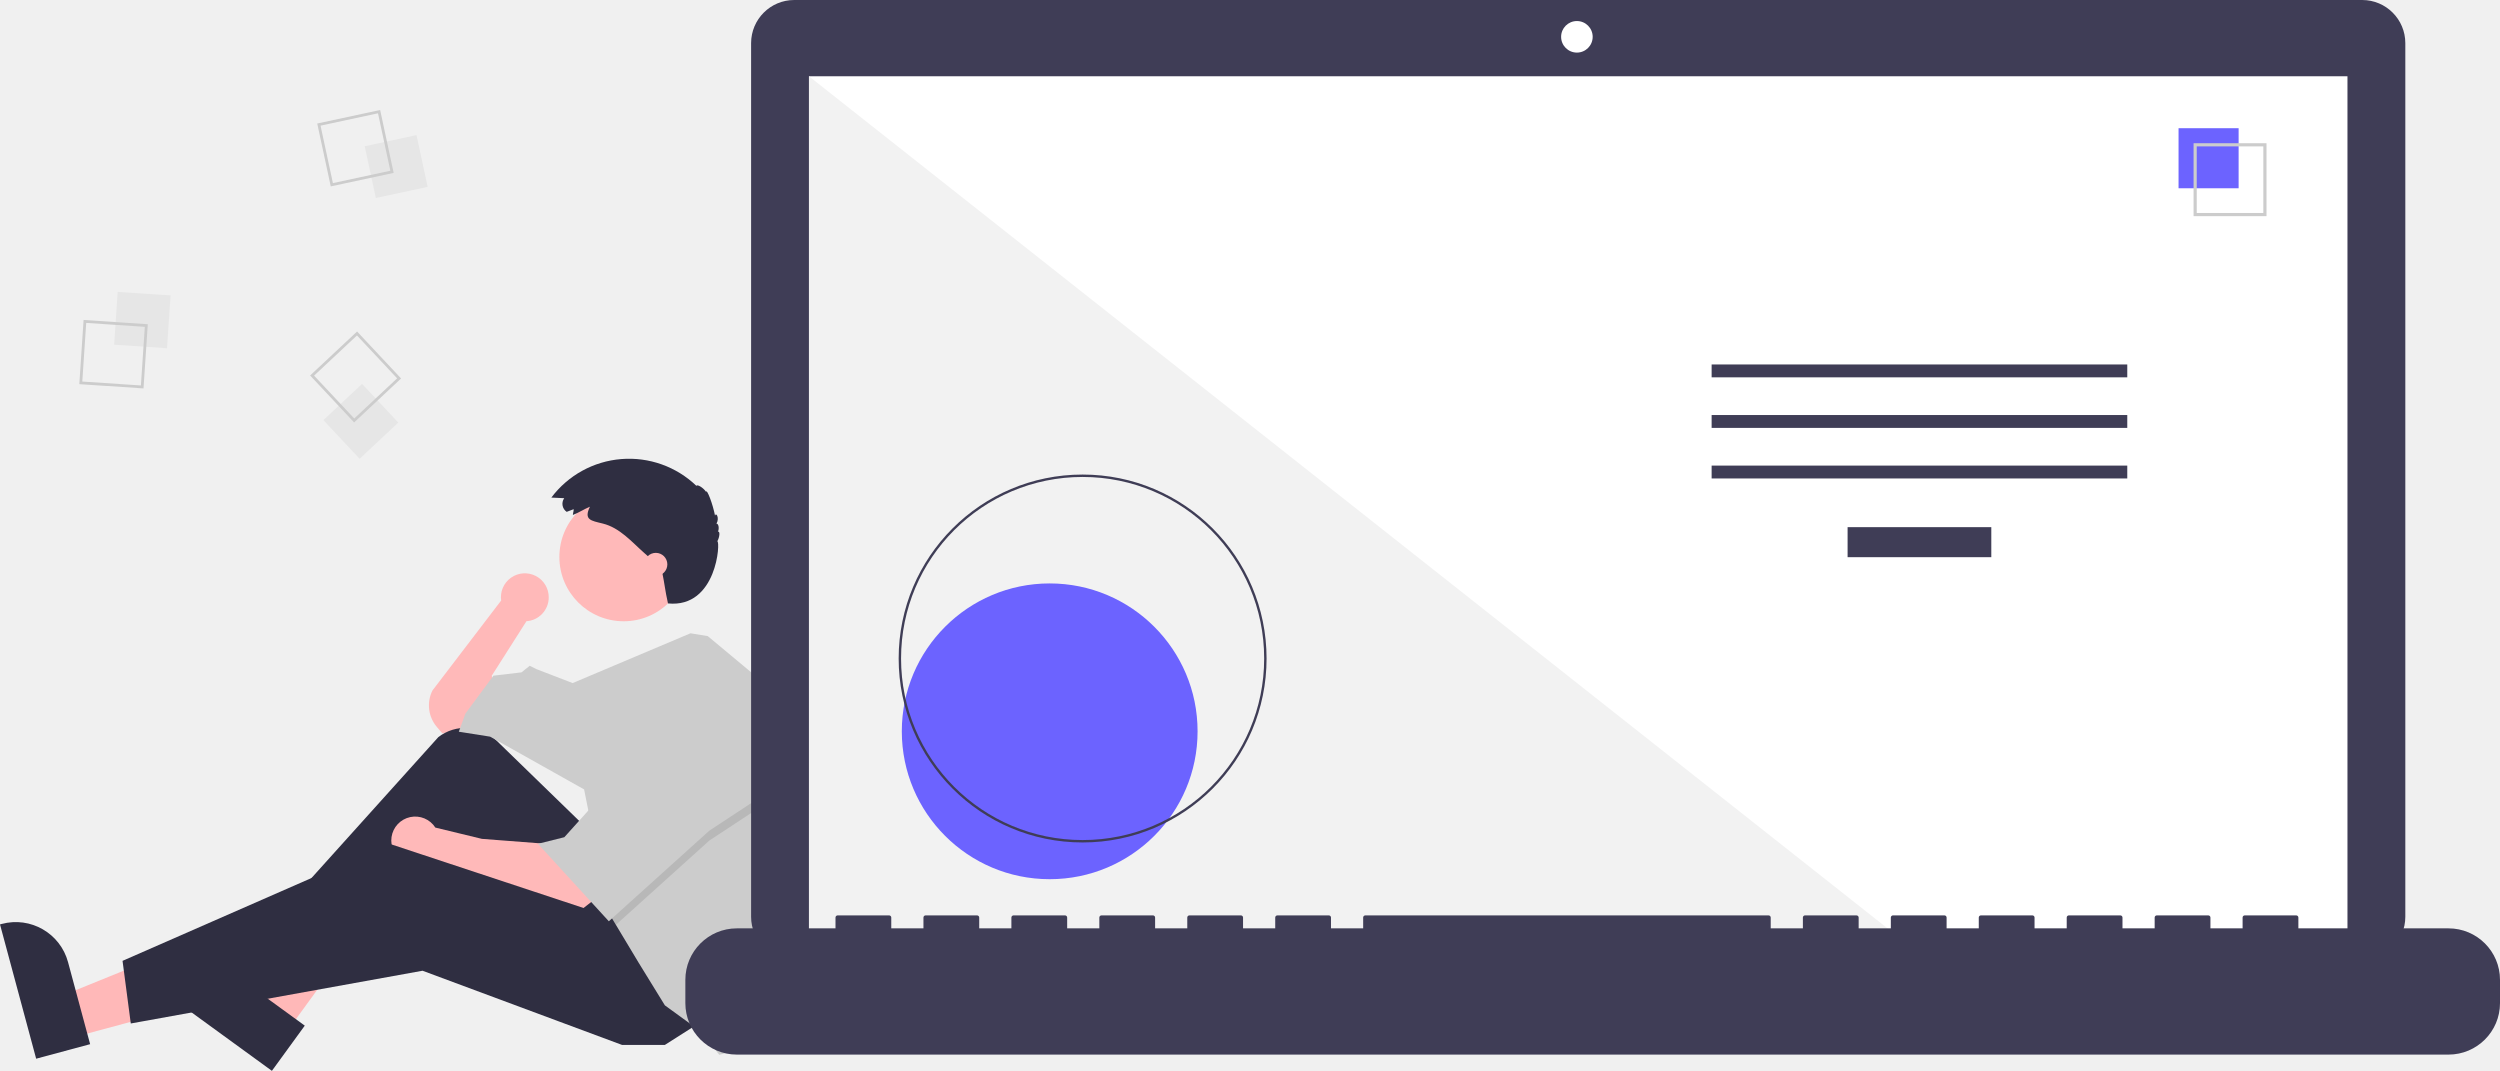
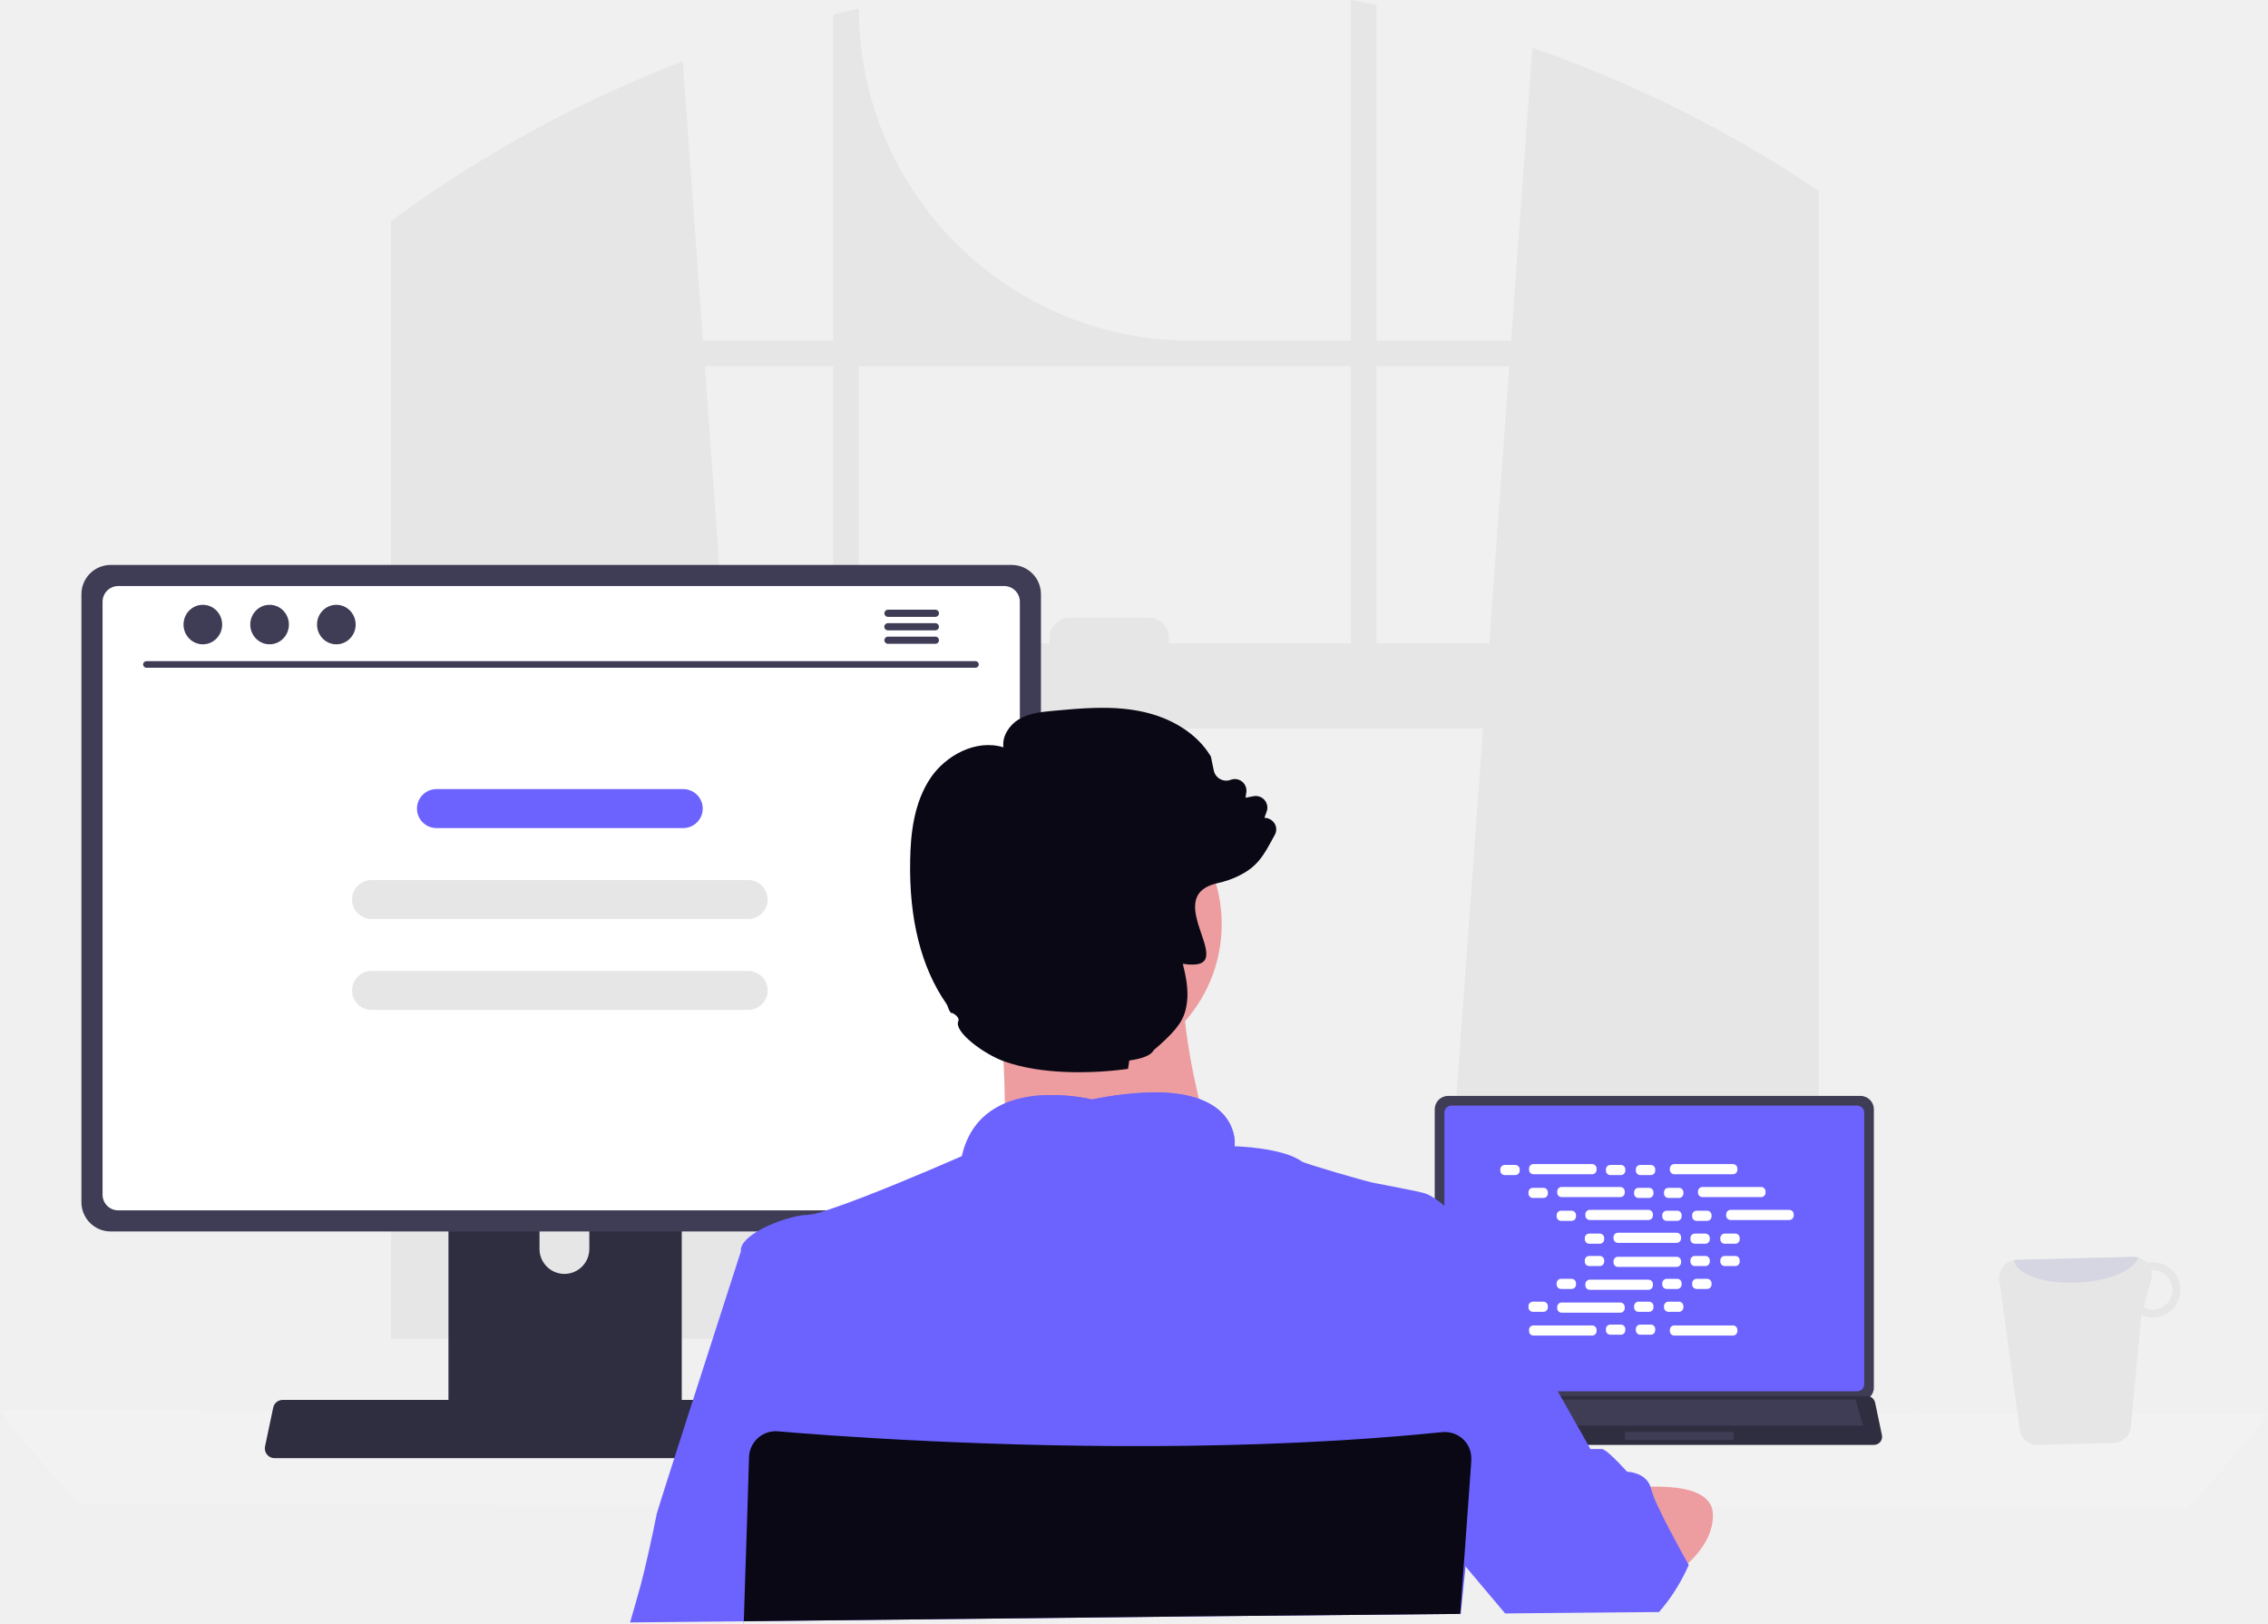
- <svg xmlns="http://www.w3.org/2000/svg" width="1019.484" height="436.681" viewBox="0 0 1019.484 436.681" role="img" artist="Katerina Limpitsouni" source="https://undraw.co/">
-   <path d="M314.028,475.274a9.751,9.751,0,1,0-19.407,1.282l-28.014,36.686a13.583,13.583,0,0,0,1.836,14.914l2.198,2.564,10.083-2.017,11.428-10.083L290.806,507.192l14.117-22.183-.018-.016A9.743,9.743,0,0,0,314.028,475.274Z" transform="translate(-90.2579 -231.6594)" fill="#ffb9b9" />
-   <polygon points="30.041 422.968 25.468 405.984 88.8 380.265 95.549 405.331 30.041 422.968" fill="#ffb8b8" />
-   <path d="M105.002,663.391,90.258,608.629l.693-.187a22.075,22.075,0,0,1,27.054,15.575l0.0.001L127.01,657.466Z" transform="translate(-90.2579 -231.6594)" fill="#2f2e41" />
-   <polygon points="117.278 420.254 103.054 409.91 136.185 350.121 157.179 365.388 117.278 420.254" fill="#ffb8b8" />
-   <path d="M201.137,668.341,155.271,634.985l.422-.58a22.075,22.075,0,0,1,30.835-4.87l.001.001L214.542,649.908Z" transform="translate(-90.2579 -231.6594)" fill="#2f2e41" />
-   <path d="M328.45,568.364l-35.795-34.773a18.076,18.076,0,0,0-23.668-1.322L201.401,607.352l6.05,9.411L271.984,573.069l43.694,57.139,41.678-20.838Z" transform="translate(-90.2579 -231.6594)" fill="#2f2e41" />
-   <path d="M312.989,575.758l-26.217-2.017-18.986-4.603a9.753,9.753,0,1,0-1.85,12.656l-.003.014,11.428,4.706,49.072,16.806,6.05-4.706Z" transform="translate(-90.2579 -231.6594)" fill="#ffb9b9" />
-   <polygon points="285.92 416.699 271.131 426.11 253.653 426.11 172.315 395.86 53.332 417.371 49.971 391.826 158.871 344.099 254.326 375.693 285.92 416.699" fill="#2f2e41" />
-   <circle cx="254.326" cy="227.132" r="26.217" fill="#ffb9b9" />
-   <path d="M412.417,563.463a150.631,150.631,0,0,1-7.388,46.592l-1.963,6.037-9.411,43.022-10.083,2.689-7.394-9.411-14.789-10.755L350.634,624.158,341.411,608.791l-2.877-4.8-10.083-50.416-38.317-21.511-12.772-2.017,2.689-7.394,11.428-15.461L302.906,505.847l3.361-2.689,2.689,1.344,14.823,5.71,48.057-20.304,7.031,1.15L403.067,511.225A150.499,150.499,0,0,1,412.417,563.463Z" transform="translate(-90.2579 -231.6594)" fill="#ccc" />
-   <polygon points="314.825 325.949 289.281 342.754 251.153 377.131 248.276 372.332 240.209 331.999 242.226 331.999 263.065 293.683 314.825 325.949" opacity="0.1" style="isolation:isolate" />
-   <polygon points="263.065 289.649 242.226 327.965 230.126 341.41 219.371 344.099 248.276 375.693 289.281 338.721 314.825 321.915 263.065 289.649" fill="#ccc" />
-   <path d="M324.193,439.299l-2.841,1.093a3.965,3.965,0,0,1-1.06-5.507q.023-.034.047-.067l-5.249-.246a39.637,39.637,0,0,1,59.173-4.77c.239-.823,2.844.778,3.908,2.402.357-1.339,2.8,5.135,3.664,9.712.4-1.524,1.938.936.591,3.297.854-.125,1.239,2.059.578,3.276.934-.439.777,2.169-.236,3.911,1.333-.118-.114,27.331-20.114,25.331-1.392-6.397-1-6-2.64-14.226-.763-.81-1.599-1.548-2.433-2.284l-4.513-3.983c-5.247-4.632-10.021-10.348-17.011-12.08-4.804-1.19-7.841-1.458-5.223-6.872-2.365.987-4.574,2.455-6.961,3.372C323.905,440.902,324.239,440.055,324.193,439.299Z" transform="translate(-90.2579 -231.6594)" fill="#2f2e41" />
-   <circle cx="267.434" cy="230.157" r="4.706" fill="#ffb9b9" />
-   <rect x="137.514" y="351.376" width="21.61" height="21.61" transform="translate(-313.1754 254.4458) rotate(-86.18992)" fill="#e6e6e6" style="isolation:isolate" />
-   <path d="M124.344,362.131l26.183,1.744-1.744,26.183-26.183-1.744Zm24.969,2.806-23.906-1.592-1.592,23.906,23.906,1.592Z" transform="translate(-90.2579 -231.6594)" fill="#ccc" />
-   <rect x="241.009" y="288.772" width="21.61" height="21.61" transform="translate(-147.5724 -172.0746) rotate(-12.12675)" fill="#e6e6e6" style="isolation:isolate" />
-   <path d="M245.278,276.51l5.513,25.655-25.655,5.513-5.513-25.655Zm4.157,24.779-5.033-23.424-23.424,5.033,5.033,23.424Z" transform="translate(-90.2579 -231.6594)" fill="#ccc" />
-   <rect x="226.603" y="392.674" width="21.61" height="21.61" transform="translate(-301.9456 39.64172) rotate(-43.12712)" fill="#e6e6e6" style="isolation:isolate" />
-   <path d="M253.815,385.997,234.663,403.935l-17.939-19.152,19.152-17.939Zm-19.099,16.326,17.486-16.379-16.379-17.486-17.486,16.379Z" transform="translate(-90.2579 -231.6594)" fill="#ccc" />
-   <path d="M1053.535,231.659H414.152a17.598,17.598,0,0,0-17.599,17.598v356.252a17.599,17.599,0,0,0,17.599,17.599H1053.535a17.599,17.599,0,0,0,17.599-17.599V249.258a17.599,17.599,0,0,0-17.599-17.598Z" transform="translate(-90.2579 -231.6594)" fill="#3f3d56" />
-   <rect x="329.89" y="31.101" width="627.391" height="353.913" fill="#fff" />
-   <circle cx="643.049" cy="15.014" r="6.435" fill="#fff" />
-   <polygon points="777.858 385.015 329.89 385.015 329.89 31.102 777.858 385.015" fill="#f2f2f2" style="isolation:isolate" />
-   <circle cx="428.058" cy="298.224" r="60.307" fill="#6c63ff" />
-   <path d="M531.741,575.21a75.016,75.016,0,1,1,75.016-75.016A75.016,75.016,0,0,1,531.741,575.21Zm0-149.051A74.035,74.035,0,1,0,605.776,500.194a74.035,74.035,0,0,0-74.035-74.035Z" transform="translate(-90.2579 -231.6594)" fill="#3f3d56" />
-   <rect x="753.437" y="214.97" width="58.605" height="12.246" fill="#3f3d56" />
-   <rect x="697.991" y="148.627" width="169.497" height="5.248" fill="#3f3d56" />
-   <rect x="697.991" y="169.246" width="169.497" height="5.248" fill="#3f3d56" />
-   <rect x="697.991" y="189.866" width="169.497" height="5.248" fill="#3f3d56" />
-   <rect x="888.401" y="52.282" width="24.492" height="24.492" fill="#6c63ff" />
-   <path d="M1014.522,319.804h-29.74v-29.74h29.74Zm-28.447-1.293h27.154V291.357H986.075Z" transform="translate(-90.2579 -231.6594)" fill="#ccc" />
-   <path d="M1088.749,610.239h-61.229v-4.412a.875.875,0,0,0-.875-.875h-20.993a.875.875,0,0,0-.875.875v4.412H991.657v-4.412a.875.875,0,0,0-.875-.875H969.789a.875.875,0,0,0-.875.875h0v4.412H955.794v-4.412a.875.875,0,0,0-.875-.875h-20.993a.875.875,0,0,0-.875.875h0v4.412H919.931v-4.412a.875.875,0,0,0-.875-.875H898.064a.875.875,0,0,0-.875.875v4.412H884.068v-4.412a.875.875,0,0,0-.875-.875H862.201a.875.875,0,0,0-.875.875h0v4.412H848.205v-4.412a.875.875,0,0,0-.875-.875H826.338a.875.875,0,0,0-.875.875h0v4.412H812.343v-4.412a.875.875,0,0,0-.875-.875H647.023a.875.875,0,0,0-.875.875h0v4.412H633.028v-4.412a.875.875,0,0,0-.875-.875H611.161a.875.875,0,0,0-.875.875h0v4.412h-13.121v-4.412a.875.875,0,0,0-.875-.875h-20.993a.875.875,0,0,0-.875.875h0v4.412H561.302v-4.412a.875.875,0,0,0-.875-.875H539.435a.875.875,0,0,0-.875.875h0v4.412H525.44v-4.412a.875.875,0,0,0-.875-.875H503.572a.875.875,0,0,0-.875.875h0v4.412h-13.121v-4.412a.875.875,0,0,0-.875-.875H467.709a.875.875,0,0,0-.875.875v4.412H453.714v-4.412a.875.875,0,0,0-.875-.875H431.846a.875.875,0,0,0-.875.875h0v4.412H390.735A20.993,20.993,0,0,0,369.742,631.232v9.492A20.993,20.993,0,0,0,390.735,661.717h698.014a20.993,20.993,0,0,0,20.993-20.993V631.232A20.993,20.993,0,0,0,1088.749,610.239Z" transform="translate(-90.2579 -231.6594)" fill="#3f3d56" />
+ <svg xmlns="http://www.w3.org/2000/svg" width="800" height="572.62" viewBox="0 0 800 572.62" role="img" artist="Katerina Limpitsouni" source="https://undraw.co/">
+   <g transform="translate(-28.583 -435)">
+     <path d="M878.163,227.233c-1-.664-2-1.294-3-1.936a435.517,435.517,0,0,0-91.985-44.589l-7.491,103.335H728.2V165.624c-2.989-.618-6-1.2-9.014-1.752V284.043H662.753A117.137,117.137,0,0,1,545.616,166.906h0c-3.024.653-6.025,1.352-9.026,2.1V284.043H490.627l-7.136-98.536a436.225,436.225,0,0,0-93.851,49.858c-.5.344-1.008.7-1.5,1.042-2.531,1.775-5.028,3.585-7.514,5.418V636.049H516.089l-2.394-33.158L500.523,420.835H765.779L752.607,602.891l-2.394,33.158H884.176V231.219Q881.186,229.192,878.163,227.233ZM536.591,390.769H498.347l-7.067-97.7h45.311Zm182.595,0H654.953v-1.936a7.078,7.078,0,0,0-7.09-7.078H619.939a7.075,7.075,0,0,0-7.078,7.078v1.936H545.616v-97.7H719.186Zm9.014,0v-97.7h46.834l-7.067,97.7Z" transform="translate(-214.08 271.129)" fill="#e6e6e6" />
+     <path d="M206.59,598.162a316.829,316.829,0,0,0,28.591,33.158L978,632.466a316.84,316.84,0,0,0,28.591-33.159Z" transform="translate(-178.007 334.261)" fill="#f2f2f2" />
+     <path d="M702.02,506.061v98.163a4.721,4.721,0,0,0,4.718,4.718H852.2a4.722,4.722,0,0,0,4.718-4.718V506.061a4.724,4.724,0,0,0-4.718-4.713H706.738a4.724,4.724,0,0,0-4.718,4.713Z" transform="translate(-167.359 320.188)" fill="#3f3d56" />
+     <path d="M705,506.849v95.73a2.526,2.526,0,0,0,2.521,2.521h143.04a2.526,2.526,0,0,0,2.521-2.521v-95.73a2.527,2.527,0,0,0-2.521-2.527H707.521A2.527,2.527,0,0,0,705,506.849Z" transform="translate(-166.926 320.62)" fill="#6c63ff" />
+     <path d="M699.446,609.93A2.829,2.829,0,0,0,701.672,611H857.433a2.866,2.866,0,0,0,2.8-3.454l-2.418-11.485a2.871,2.871,0,0,0-1.785-2.082,2.775,2.775,0,0,0-1.017-.192H704.08a2.776,2.776,0,0,0-1.017.192,2.871,2.871,0,0,0-1.785,2.082l-2.418,11.485a2.864,2.864,0,0,0,.585,2.389Z" transform="translate(-167.827 333.625)" fill="#2f2e41" />
+     <rect width="4.797" height="2.878" rx="0.488" transform="translate(542.16 932.354) rotate(180)" fill="#3f3d56" />
+     <rect width="4.797" height="2.878" rx="0.488" transform="translate(542.274 937.151) rotate(180)" fill="#3f3d56" />
+     <path d="M.559,0H37.82a.559.559,0,0,1,.559.559v1.76a.559.559,0,0,1-.559.559H.559A.559.559,0,0,1,0,2.319V.559A.559.559,0,0,1,.559,0Z" transform="translate(640.14 942.909) rotate(180)" fill="#3f3d56" />
+     <rect width="6.833" height="3.576" rx="1.561" transform="translate(557.798 845.887)" fill="#fff" />
+     <rect width="6.833" height="3.576" rx="1.561" transform="translate(595.05 845.887)" fill="#fff" />
+     <rect width="6.833" height="3.576" rx="1.561" transform="translate(605.604 845.887)" fill="#fff" />
+     <rect width="23.819" height="3.576" rx="1.561" transform="translate(567.931 845.588)" fill="#fff" />
+     <rect width="23.819" height="3.576" rx="1.561" transform="translate(617.599 845.588)" fill="#fff" />
+     <rect width="6.833" height="3.576" rx="1.561" transform="translate(567.732 853.957)" fill="#fff" />
+     <rect width="6.833" height="3.576" rx="1.561" transform="translate(604.983 853.957)" fill="#fff" />
+     <rect width="6.833" height="3.576" rx="1.561" transform="translate(615.538 853.957)" fill="#fff" />
+     <rect width="23.819" height="3.576" rx="1.561" transform="translate(577.865 853.659)" fill="#fff" />
+     <rect width="23.819" height="3.576" rx="1.561" transform="translate(627.532 853.659)" fill="#fff" />
+     <rect width="6.833" height="3.576" rx="1.561" transform="translate(577.666 862.029)" fill="#fff" />
+     <rect width="6.833" height="3.576" rx="1.561" transform="translate(614.916 862.029)" fill="#fff" />
+     <rect width="6.833" height="3.576" rx="1.561" transform="translate(625.471 862.029)" fill="#fff" />
+     <rect width="23.819" height="3.576" rx="1.561" transform="translate(587.798 861.73)" fill="#fff" />
+     <rect width="23.819" height="3.576" rx="1.561" transform="translate(637.466 861.73)" fill="#fff" />
+     <rect width="6.833" height="3.576" rx="1.561" transform="translate(587.599 870.099)" fill="#fff" />
+     <rect width="6.833" height="3.576" rx="1.561" transform="translate(624.85 870.099)" fill="#fff" />
+     <rect width="6.833" height="3.576" rx="1.561" transform="translate(635.404 870.099)" fill="#fff" />
+     <rect width="23.819" height="3.576" rx="1.561" transform="translate(597.732 869.801)" fill="#fff" />
+     <rect width="6.833" height="3.576" rx="1.561" transform="translate(595.05 902.193)" fill="#fff" />
+     <rect width="6.833" height="3.576" rx="1.561" transform="translate(605.604 902.193)" fill="#fff" />
+     <rect width="23.819" height="3.576" rx="1.561" transform="translate(617.599 902.491)" fill="#fff" />
+     <rect width="6.833" height="3.576" rx="1.561" transform="translate(557.798 902.193)" fill="#fff" />
+     <rect width="23.819" height="3.576" rx="1.561" transform="translate(567.931 902.491)" fill="#fff" />
+     <rect width="6.833" height="3.576" rx="1.561" transform="translate(567.732 894.122)" fill="#fff" />
+     <rect width="6.833" height="3.576" rx="1.561" transform="translate(604.983 894.122)" fill="#fff" />
+     <rect width="6.833" height="3.576" rx="1.561" transform="translate(615.538 894.122)" fill="#fff" />
+     <rect width="23.819" height="3.576" rx="1.561" transform="translate(577.865 894.42)" fill="#fff" />
+     <rect width="6.833" height="3.576" rx="1.561" transform="translate(577.666 886.051)" fill="#fff" />
+     <rect width="6.833" height="3.576" rx="1.561" transform="translate(614.916 886.051)" fill="#fff" />
+     <rect width="6.833" height="3.576" rx="1.561" transform="translate(625.471 886.051)" fill="#fff" />
+     <rect width="23.819" height="3.576" rx="1.561" transform="translate(587.798 886.349)" fill="#fff" />
+     <rect width="6.833" height="3.576" rx="1.561" transform="translate(587.599 877.98)" fill="#fff" />
+     <rect width="6.833" height="3.576" rx="1.561" transform="translate(624.85 877.98)" fill="#fff" />
+     <rect width="6.833" height="3.576" rx="1.561" transform="translate(635.404 877.98)" fill="#fff" />
+     <rect width="23.819" height="3.576" rx="1.561" transform="translate(597.732 878.278)" fill="#fff" />
+     <path d="M398.28,501.855V619.324h82.295V501.855a3.949,3.949,0,0,0-2.783-3.78,3.636,3.636,0,0,0-1.18-.183H402.254A3.967,3.967,0,0,0,398.28,501.855ZM430.4,542.218a8.785,8.785,0,1,1,17.57,0v13.63a8.785,8.785,0,1,1-17.57,0Z" transform="translate(-211.513 319.685)" fill="#2f2e41" />
+     <path d="M398.06,600.632V611.96a2.229,2.229,0,0,0,2.211,2.222h78.378a2.222,2.222,0,0,0,2.211-2.222V600.632Z" transform="translate(-211.545 334.62)" fill="#3f3d56" />
+     <path d="M285.25,348.139V562.621a10.316,10.316,0,0,0,10.308,10.308H613.4a10.316,10.316,0,0,0,10.308-10.308V348.139a10.322,10.322,0,0,0-10.308-10.3H295.558a10.321,10.321,0,0,0-10.308,10.3Z" transform="translate(-227.944 296.419)" fill="#3f3d56" />
+     <path d="M291.76,349.863V559.03a5.519,5.519,0,0,0,5.509,5.509H609.806a5.519,5.519,0,0,0,5.509-5.509V349.863a5.521,5.521,0,0,0-5.509-5.521H297.269A5.521,5.521,0,0,0,291.76,349.863Z" transform="translate(-226.998 297.364)" fill="#fff" />
+     <path d="M342.5,614.239a3.377,3.377,0,0,0,2.657,1.271H531.094a3.422,3.422,0,0,0,3.344-4.123l-2.886-13.71a3.428,3.428,0,0,0-2.13-2.485,3.313,3.313,0,0,0-1.214-.229H348.03a3.316,3.316,0,0,0-1.214.229,3.427,3.427,0,0,0-2.13,2.485l-2.886,13.71A3.419,3.419,0,0,0,342.5,614.239Z" transform="translate(-219.734 333.796)" fill="#2f2e41" />
+     <path d="M597.848,369.794H305.409a1.163,1.163,0,1,1,0-2.326h292.44a1.163,1.163,0,1,1,0,2.326Z" transform="translate(-225.183 300.726)" fill="#3f3d56" />
+     <ellipse cx="6.815" cy="6.967" rx="6.815" ry="6.967" transform="translate(93.317 648.321)" fill="#3f3d56" />
+     <ellipse cx="6.815" cy="6.967" rx="6.815" ry="6.967" transform="translate(116.861 648.321)" fill="#3f3d56" />
+     <ellipse cx="6.815" cy="6.967" rx="6.815" ry="6.967" transform="translate(140.405 648.321)" fill="#3f3d56" />
+     <path d="M0,0H138.582l2.729,9.163H0Z" transform="translate(544.477 928.654)" fill="#3f3d56" />
+     <path d="M550.486,351.622H533.763a1.266,1.266,0,0,0,0,2.531h16.722a1.266,1.266,0,1,0,0-2.531Z" transform="translate(-191.998 298.422)" fill="#3f3d56" />
+     <path d="M550.489,355.772H533.767a1.266,1.266,0,1,0,0,2.532h16.722a1.266,1.266,0,1,0,0-2.531Z" transform="translate(-192.002 299.025)" fill="#3f3d56" />
+     <path d="M550.486,359.922H533.763a1.266,1.266,0,0,0,0,2.531h16.722a1.266,1.266,0,1,0,0-2.531Z" transform="translate(-191.998 299.629)" fill="#3f3d56" />
+     <g transform="translate(733.68 878.293)">
+       <path d="M900.245,605.468a6.468,6.468,0,0,0,6.233,4.366l26.706-.687a6.38,6.38,0,0,0,6.029-4.695l3.779-40.411a9.873,9.873,0,0,0,4.272.878,9.739,9.739,0,0,0-.489-19.472,8.249,8.249,0,0,0-1.75.182,6.6,6.6,0,0,0-4.913-2.12l-41.079,1.061a5.89,5.89,0,0,0-1.013.126,6.416,6.416,0,0,0-4.912,8.331Zm43.522-44.17,2.689-9.63a6.557,6.557,0,0,0,.021-3.4c.13,0,.246-.062.376-.062a6.966,6.966,0,1,1,.326,13.929A6.556,6.556,0,0,1,943.767,561.3Z" transform="translate(-892.779 -543.508)" fill="#e6e6e6" />
+       <path d="M897.978,544.7c.875,5,10.715,8.522,22.546,7.911,10.88-.5,19.776-4.322,21.406-8.849a6.072,6.072,0,0,0-1.859-.248l-41.079,1.061a5.9,5.9,0,0,0-1.013.126Z" transform="translate(-892.737 -543.508)" fill="#d6d6e3" />
+     </g>
+     <g transform="translate(250.837 684.649)">
+       <path d="M608.259,538.318s-88.873,10.718-80.387,0c3.073-3.877,3.921-15.363,3.751-28.448-.054-3.975-.2-8.092-.4-12.192-.983-19.65-3.349-38.854-3.349-38.854s77.708-36.621,68.776-7.592c-3.573,11.728-2.4,28.2.313,43.659.795,4.511,1.715,8.932,2.68,13.13A307.827,307.827,0,0,0,608.259,538.318Z" transform="translate(-399.458 -372.022)" fill="#ed9da0" />
+       <path d="M424.283,703.042v-.75l156.862-1.706,95.572-.893h.268l-.1,1.322.134-1.322h.17v-.152l1.224-12.013.464-4.546.143-1.42.125-1.188,5.52-18.409,5.52-18.382,4.645-15.479,7.092-23.652s-4.019-9.379-6.252-12.058-11-21.856-11-21.856-12.523-17.292-20.856-19.382c-3.492-.893-10.388-2.081-17.712-3.573-2.742-.554-23.758-6.624-25.009-7.467-6.565-4.814-23.018-5.359-23.652-5.359h0a.382.382,0,0,1,0-.063v-.08a9.146,9.146,0,0,0,0-1.125,7.175,7.175,0,0,0-.08-1.25,1.127,1.127,0,0,0-.063-.447c-.045-.322-.1-.661-.179-1.018a4.473,4.473,0,0,0-.107-.473,15.378,15.378,0,0,0-1.117-3.117c-.063-.143-.143-.295-.214-.438a16.294,16.294,0,0,0-1.518-2.349c-.116-.152-.241-.313-.375-.464a17.487,17.487,0,0,0-2.43-2.358c-.241-.188-.491-.384-.75-.563a4.172,4.172,0,0,0-.456-.322l-.795-.518-.741-.429c-.652-.357-1.34-.706-2.09-1.036-.232-.107-.482-.205-.732-.3s-.643-.25-.974-.375h-.054l-.67-.268c-.509-.17-1.027-.322-1.572-.473l-.831-.214-.893-.205-.893-.188c-.893-.179-1.849-.339-2.849-.464l-1.018-.125-1.045-.107-1.081-.089-1.536-.089-1.786-.063a111.389,111.389,0,0,0-23.448,2.494,64.549,64.549,0,0,0-16.3-1.5h-.777l-.893.054H528.6l-1.152.107a8.563,8.563,0,0,0-1.161.134c-.384.054-.786.1-1.17.161l-.589.1c-.581.1-1.17.205-1.786.33q-.295.054-.589.134c-.777.17-1.554.375-2.322.607-.384.107-.768.232-1.152.366-.2.054-.384.125-.572.2l-.572.205-.563.223-.67.268c-.339.143-.67.295-1,.456-.188.08-.375.17-.554.268s-.366.179-.536.277a24.783,24.783,0,0,0-5.547,3.912l-.456.438-.447.456c-.152.152-.295.313-.438.473a21.268,21.268,0,0,0-1.626,2.01c-.143.188-.277.375-.411.572a23.843,23.843,0,0,0-1.536,2.608c-.116.214-.223.438-.33.652a29.205,29.205,0,0,0-1.786,4.689q-.25.893-.456,1.786s-18.909,8.343-34.593,14.381c-4.171,1.608-8.1,3.064-11.388,4.162-.956.321-1.849.616-2.68.893a23.849,23.849,0,0,1-5.582,1.286,17.553,17.553,0,0,0-2.68.25c-7.208,1.17-19.561,6.252-20.91,11.353a3.294,3.294,0,0,0-.089,1.25s-29.377,90.954-29.7,92.624c-1.3,6.806-4.2,19.766-5.627,25.009-1.063,3.912-2.608,9.271-3.671,12.951a1.253,1.253,0,0,1-.089.313l40.042-.393v.75h.125Z" transform="translate(-384.17 -380.107)" fill="#6c63ff" />
+       <path d="M611.55,533.527c-25.9,4.77-74.671,3.742-95.75,3.019,7.726-27.689,45.4-18.275,45.4-18.275C607.835,508.964,611.407,528.275,611.55,533.527Z" transform="translate(-398.229 -380.111)" fill="#6c63ff" />
+       <path d="M776.94,672.225s30.511-4.689,31.11,8.709-15.559,22.758-15.559,22.758Z" transform="translate(-426.121 -396.736)" fill="#ed9da0" />
+       <path d="M791.874,692.2s-.795,1.893-2.26,4.636a61.634,61.634,0,0,1-8.039,11.763l-.241.259h-1.447l-51.573.473h-1.233l-.152-.179-10-11.87-3.769-4.475-.152-.188-.321-.375-.179-.214-.232-.277-7.333-8.7,2.68-11.165,4.564-18.811.116-.456.893-3.573.634-2.68,2.126-8.735,7.288-30.056,12.951,6.7L749.85,638.4l7.333,12.951H761.2c.759,0,2.5,1.465,4.252,3.153.625.6,1.25,1.233,1.786,1.786,1.59,1.643,2.849,3.055,2.849,3.055s6.511.143,8.262,5.27a6.249,6.249,0,0,1,.223.759,35.994,35.994,0,0,0,2.26,5.859c1.152,2.51,2.6,5.359,4.064,8.208,2.724,5.225,5.493,10.2,6.511,12l.125.223Z" transform="translate(-418.431 -389.916)" fill="#6c63ff" />
+       <path d="M429.08,717.336v-.75l156.862-1.706,95.572-.893h.268v-.152l.893-12,.384-5.359,1.465-20.2,1.152-15.988v-.393a9.484,9.484,0,0,0-.1-2.206.269.269,0,0,0,0-.089,9.282,9.282,0,0,0-1.786-4.144,9.414,9.414,0,0,0-8.414-3.573c-10.817,1.108-21.74,1.992-32.673,2.68-1.492.107-2.983.2-4.466.277-70.509,4.189-140.383.795-178.192-1.786l-2.68-.2c-6.547-.465-12.022-.893-16.238-1.259a9.414,9.414,0,0,0-10.039,7.619,9.827,9.827,0,0,0-.161,1.465l-.607,19.793-.831,25.072-.393,12.826v1Z" transform="translate(-388.967 -394.4)" fill="#090814" />
+       <ellipse cx="51.737" cy="51.737" rx="51.737" ry="51.737" transform="translate(105.21 24.575)" fill="#ed9da0" />
+       <path d="M670.988,405.522a4.365,4.365,0,0,0-3.123-1.382l.778-2.16a4.1,4.1,0,0,0-4.6-5.457l-2.833.546.267-1.893a4.1,4.1,0,0,0-5.492-4.435,4.373,4.373,0,0,1-3.762-.267,4.466,4.466,0,0,1-2.229-3.031l-.987-4.76-.1-.255c-4.807-8.012-14.049-13.84-25.359-15.977-10.067-1.916-20.389-.94-30.34-.023-3.948.372-8.406.79-12.122,3.065-3.158,1.951-5.829,5.852-5.283,9.788-9.811-3.007-20.331,3-25.544,10.566-6.177,9.01-7.187,20.3-7.35,29.12-.441,20.877,3.867,37.957,12.772,50.775.65.929.813,2.868,2.1,3.518l-.267-.43c1.44.72,2.9,1.881,2.357,3.123-1.567,3.576,8.848,11.483,16.186,14.1,13.388,4.772,31.187,4.366,43.7,2.647l.441-2.961c4.517-.615,7.7-1.788,8.592-3.623,1.579-1.347,2.926-2.554,4.1-3.669l.012-.012c.023-.023.07-.058.093-.081,5.655-5.422,6.967-8.511,7.559-13.213.569-4.61-.441-9.289-1.475-13.5,21.759,3.367-8.569-23.176,11.7-28.308a6.308,6.308,0,0,1,.708-.174c.592-.139,1.184-.279,1.753-.441a30.7,30.7,0,0,0,7.8-3.332c5.666-3.448,7.536-8.023,10.462-13.178a3.978,3.978,0,0,0-.522-4.679Z" transform="translate(-444.113 -365.348)" fill="#090814" />
+     </g>
+     <g transform="translate(152.761 713.325)">
+       <path d="M6.872,0H93.92a6.872,6.872,0,1,1,0,13.744H6.872A6.872,6.872,0,0,1,6.872,0Z" transform="translate(22.907 0)" fill="#6c63ff" />
+       <path d="M6.872,0H139.735a6.872,6.872,0,0,1,0,13.744H6.872A6.872,6.872,0,0,1,6.872,0Z" transform="translate(0 32.07)" fill="#e6e6e6" />
+       <path d="M6.872,0H139.735a6.872,6.872,0,0,1,0,13.744H6.872A6.872,6.872,0,0,1,6.872,0Z" transform="translate(0 64.141)" fill="#e6e6e6" />
+     </g>
+   </g>
</svg>
